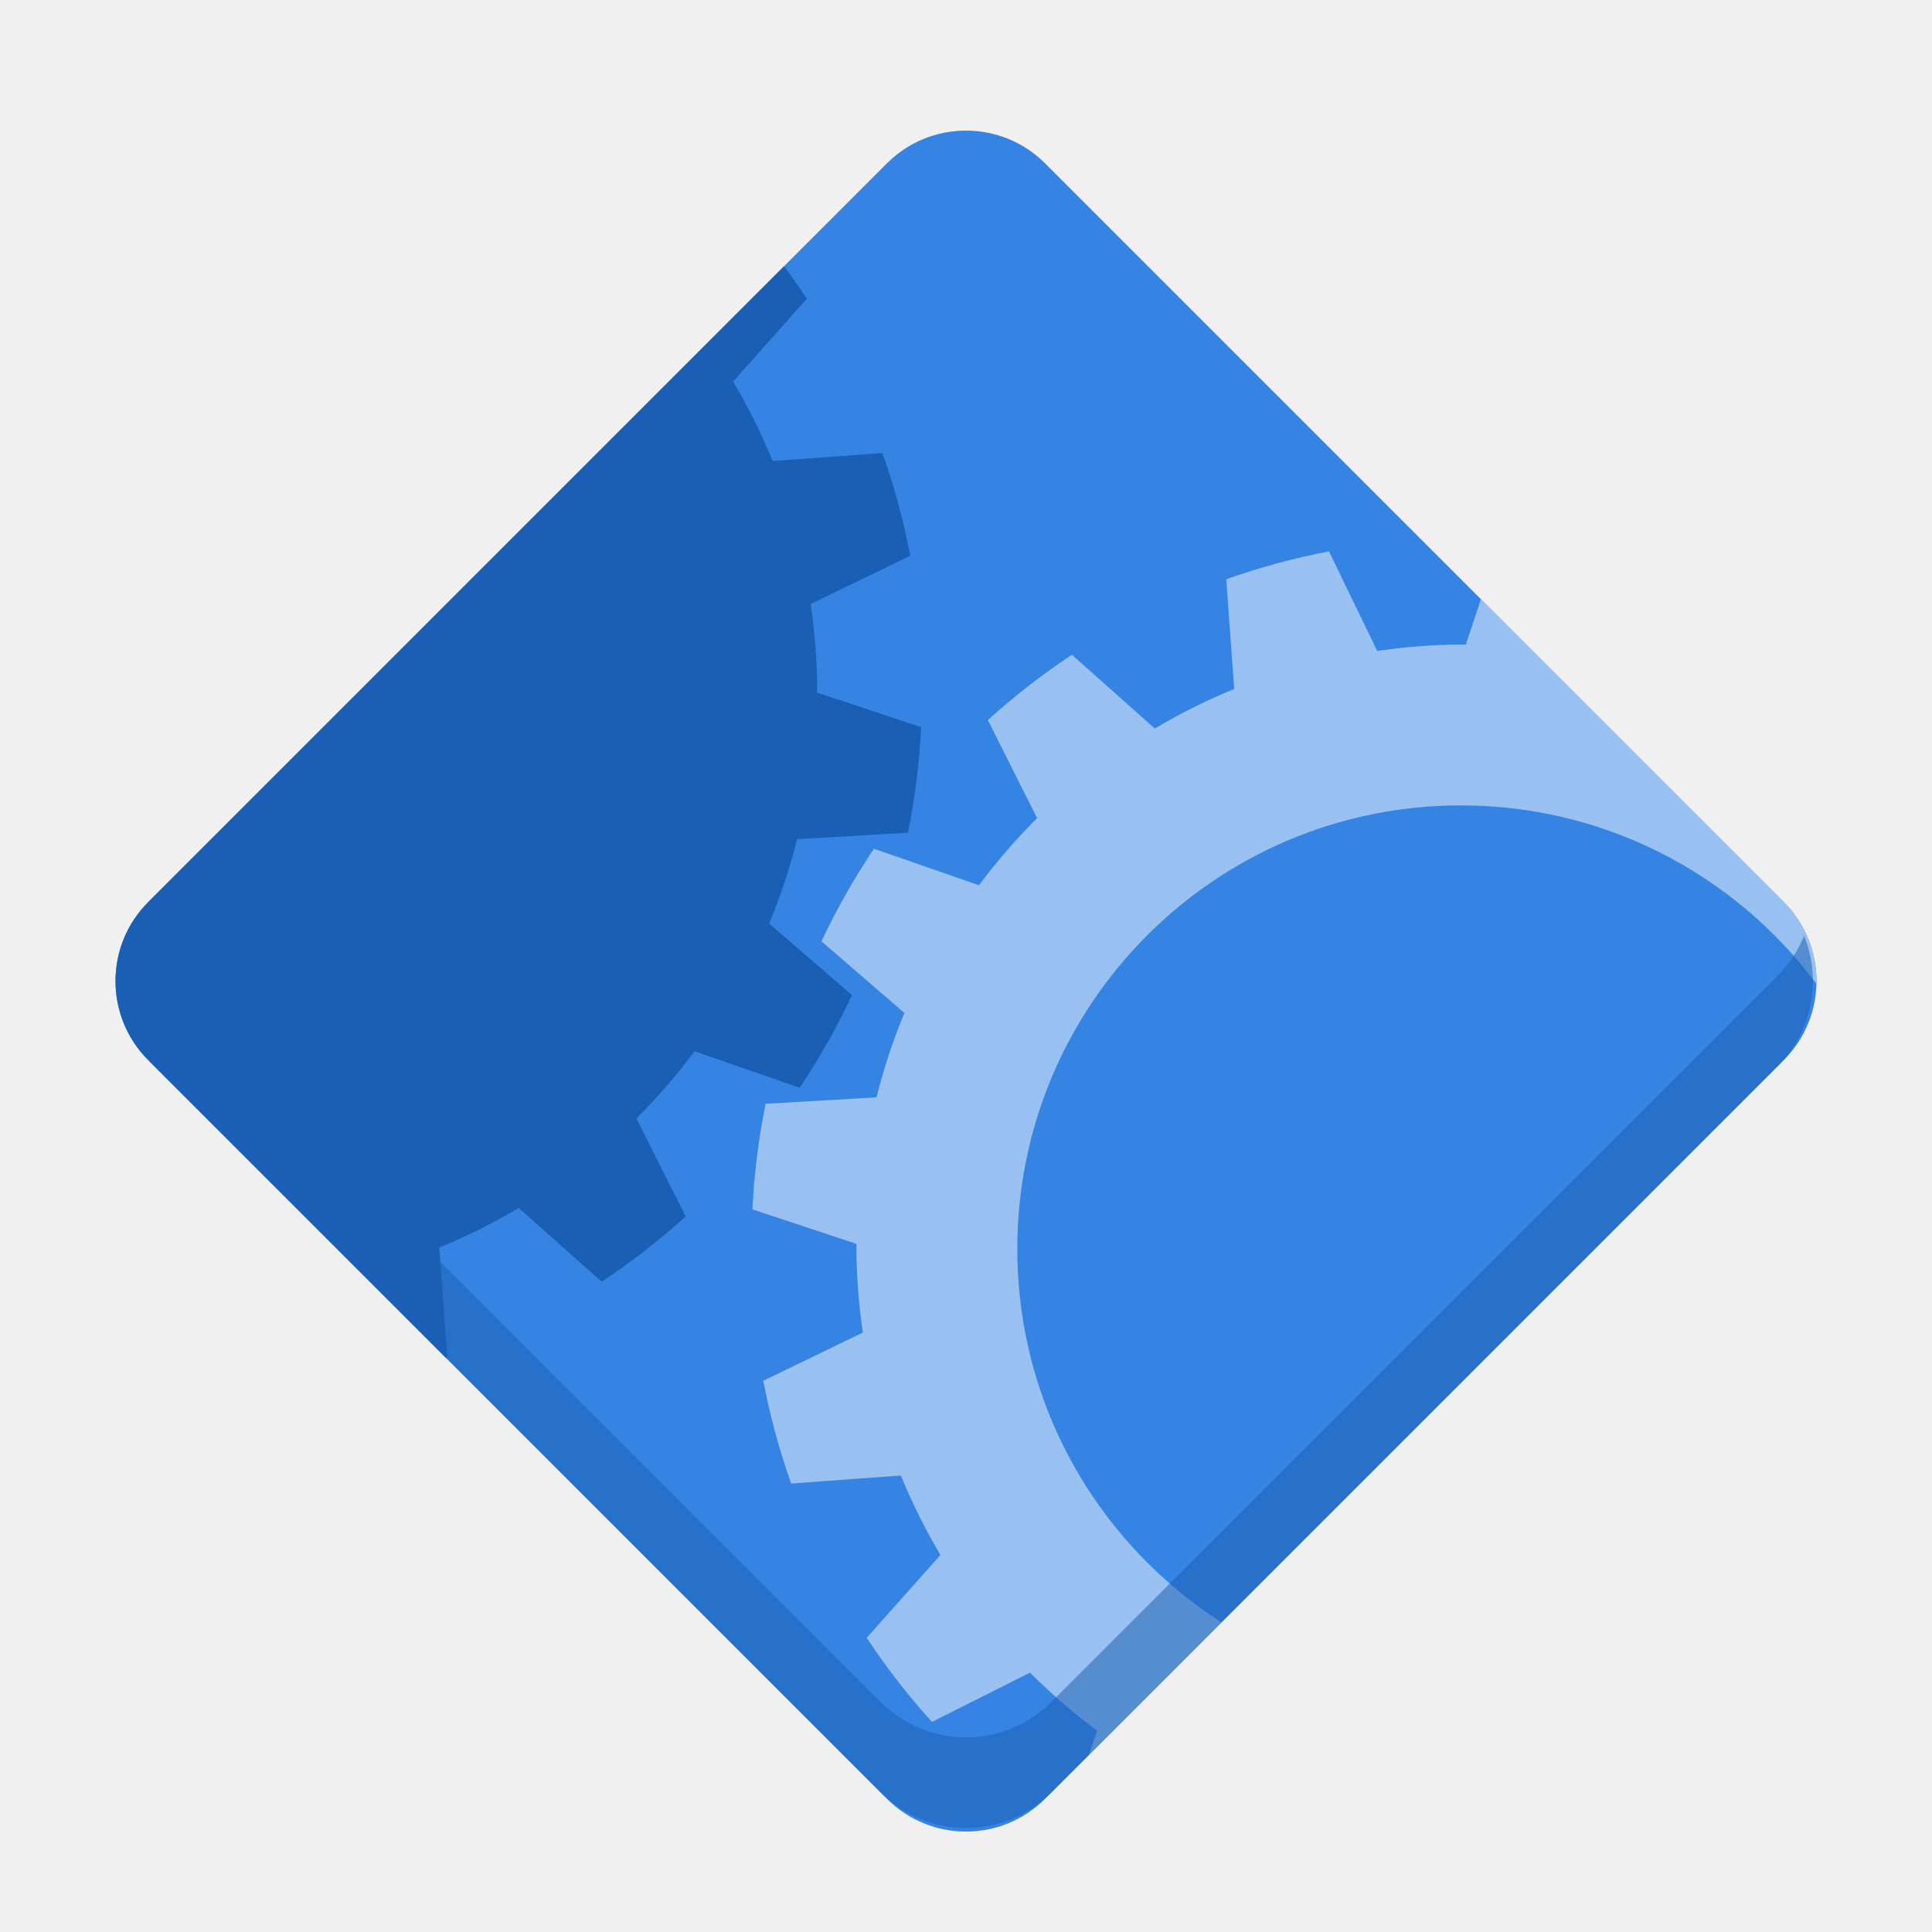
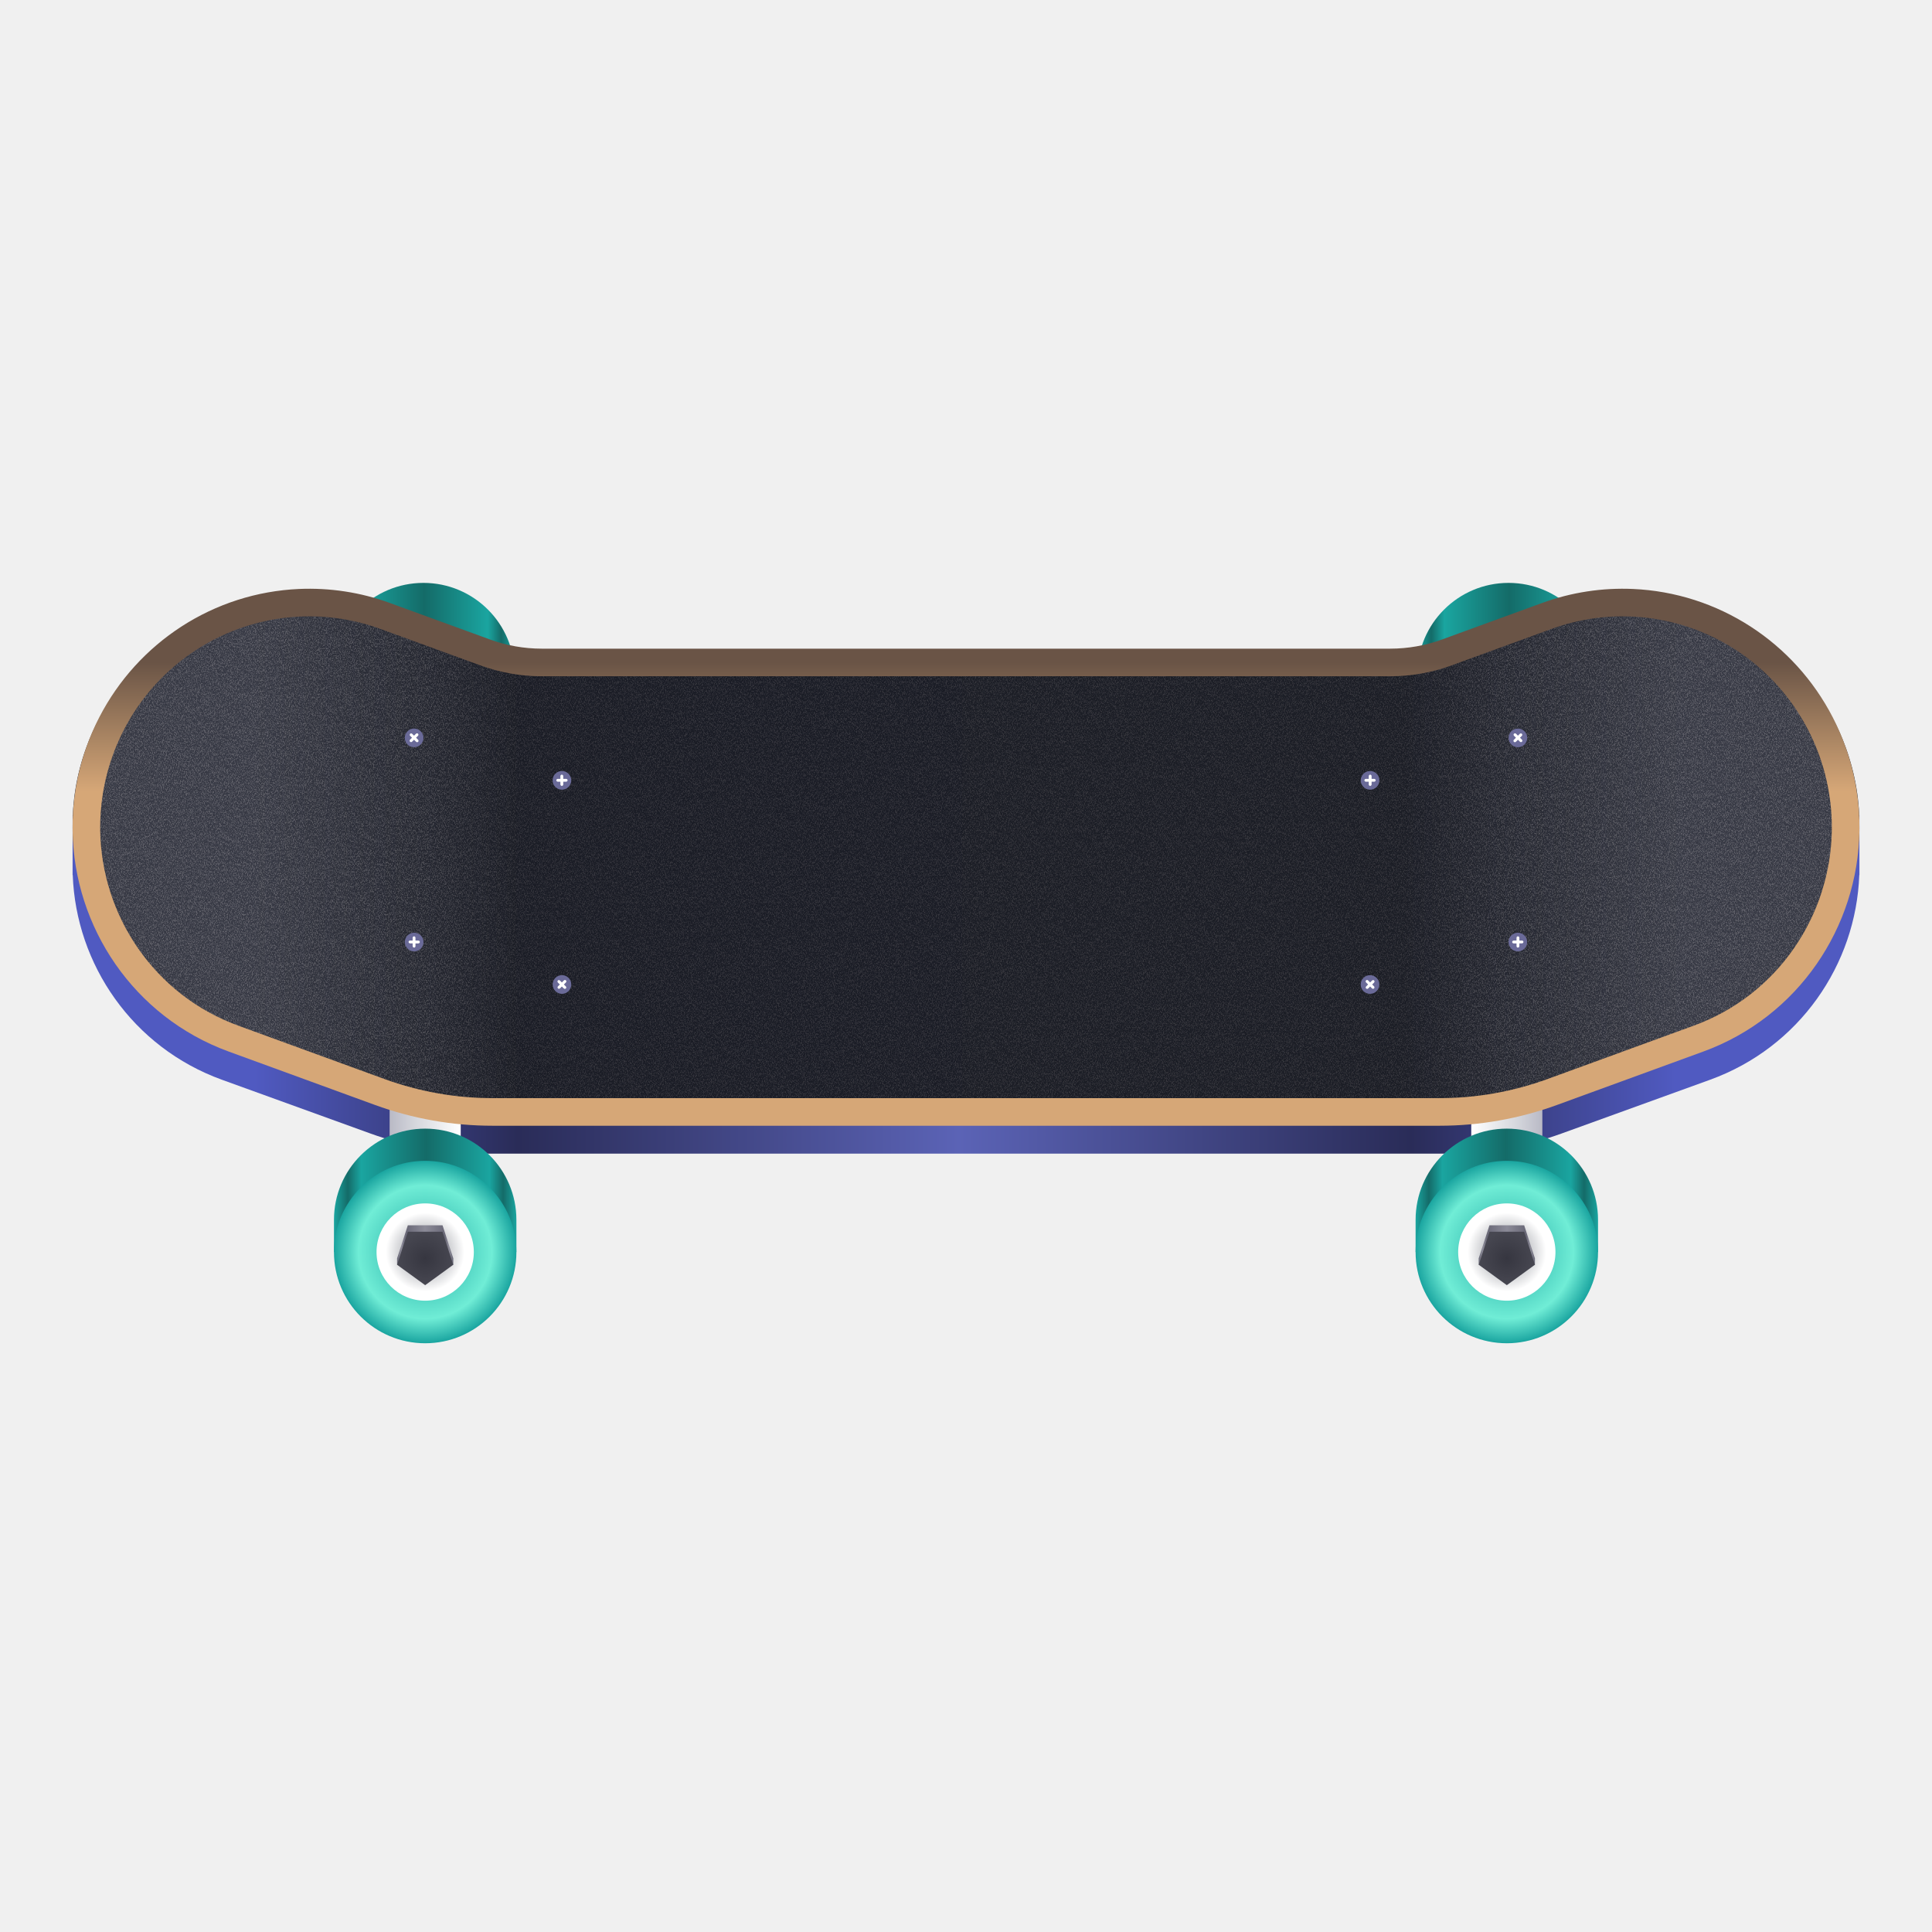
- <svg xmlns="http://www.w3.org/2000/svg" width="33.75mm" height="33.75mm" viewBox="0 0 33.75 33.75" version="1.1" id="svg974">
-   <defs id="defs968">
-     <clipPath clipPathUnits="userSpaceOnUse" id="clipPath18689">
-       <rect clip-path="none" transform="rotate(45)" ry="32" rx="32" y="123.999" x="486.037" height="362.943" width="362.943" id="rect18691" style="display:inline;opacity:1;vector-effect:none;fill:#4a86cf;fill-opacity:1;stroke:none;stroke-width:26.067;stroke-linecap:butt;stroke-linejoin:miter;stroke-miterlimit:4;stroke-dasharray:none;stroke-dashoffset:0;stroke-opacity:1;marker:none;marker-start:none;marker-mid:none;marker-end:none;paint-order:normal;enable-background:new" />
-     </clipPath>
-     <clipPath clipPathUnits="userSpaceOnUse" id="clipPath18689-3">
-       <rect clip-path="none" transform="rotate(45)" ry="32" rx="32" y="123.999" x="486.037" height="362.943" width="362.943" id="rect18691-6" style="display:inline;opacity:1;vector-effect:none;fill:#4a86cf;fill-opacity:1;stroke:none;stroke-width:26.067;stroke-linecap:butt;stroke-linejoin:miter;stroke-miterlimit:4;stroke-dasharray:none;stroke-dashoffset:0;stroke-opacity:1;marker:none;marker-start:none;marker-mid:none;marker-end:none;paint-order:normal;enable-background:new" />
-     </clipPath>
+ <svg xmlns="http://www.w3.org/2000/svg" xmlns:xlink="http://www.w3.org/1999/xlink" viewBox="0 0 128 128" style="display:inline;enable-background:new" version="1.0" id="svg11300" height="128" width="128" xml:space="preserve">
+   <defs id="defs3">
+     <linearGradient id="linearGradient16">
+       <stop style="stop-color:#6a5446;stop-opacity:1;" offset="0" id="stop8" />
+       <stop style="stop-color:#d6a777;stop-opacity:1;" offset="0.286" id="stop12" />
+     </linearGradient>
+     <linearGradient id="linearGradient11">
+       <stop style="stop-color:#b9b9c5;stop-opacity:1;" offset="0" id="stop9" />
+       <stop style="stop-color:#d4d6dc;stop-opacity:1;" offset="0.348" id="stop10" />
+       <stop style="stop-color:#ffffff;stop-opacity:1;" offset="1" id="stop11" />
+     </linearGradient>
+     <linearGradient id="linearGradient166">
+       <stop style="stop-color:#505ac1;stop-opacity:1;" offset="0.102" id="stop170" />
+       <stop style="stop-color:#2a2c58;stop-opacity:1;" offset="0.249" id="stop169" />
+       <stop style="stop-color:#5b63b6;stop-opacity:1;" offset="0.496" id="stop1" />
+       <stop style="stop-color:#2a2c58;stop-opacity:1;" offset="0.749" id="stop167" />
+       <stop style="stop-color:#505ac1;stop-opacity:1;" offset="0.897" id="stop168" />
+     </linearGradient>
+     <linearGradient id="linearGradient145">
+       <stop style="stop-color:#7a7a83;stop-opacity:1;" offset="0.199" id="stop142" />
+       <stop style="stop-color:#555560;stop-opacity:1;" offset="0.25" id="stop143" />
+       <stop style="stop-color:#555560;stop-opacity:1;" offset="0.746" id="stop144" />
+       <stop style="stop-color:#7a7a83;stop-opacity:1;" offset="0.803" id="stop145" />
+     </linearGradient>
+     <linearGradient id="linearGradient136">
+       <stop style="stop-color:#52525a;stop-opacity:1;" offset="0.103" id="stop133" />
+       <stop style="stop-color:#222226;stop-opacity:1;" offset="0.25" id="stop134" />
+       <stop style="stop-color:#232327;stop-opacity:1;" offset="0.746" id="stop135" />
+       <stop style="stop-color:#52525a;stop-opacity:1;" offset="0.899" id="stop136" />
+     </linearGradient>
+     <linearGradient id="linearGradient47">
+       <stop style="stop-color:#363640;stop-opacity:1;" offset="0" id="stop46" />
+       <stop style="stop-color:#474751;stop-opacity:1;" offset="1" id="stop47" />
+     </linearGradient>
+     <linearGradient id="linearGradient44">
+       <stop style="stop-color:#80838b;stop-opacity:1;" offset="0" id="stop45" />
+       <stop style="stop-color:#ffffff;stop-opacity:1;" offset="0.809" id="stop44" />
+     </linearGradient>
+     <linearGradient id="linearGradient43">
+       <stop style="stop-color:#1aa5a0;stop-opacity:1;" offset="0" id="stop41" />
+       <stop style="stop-color:#70edd6;stop-opacity:1;" offset="0.731" id="stop42" />
+       <stop style="stop-color:#1aa5a0;stop-opacity:1;" offset="1" id="stop43" />
+     </linearGradient>
+     <linearGradient id="linearGradient31">
+       <stop style="stop-color:#686776;stop-opacity:1;" offset="0" id="stop32" />
+       <stop style="stop-color:#8c8b98;stop-opacity:1;" offset="0.08" id="stop34" />
+       <stop style="stop-color:#686776;stop-opacity:1;" offset="0.152" id="stop35" />
+       <stop style="stop-color:#8c8b98;stop-opacity:1;" offset="0.499" id="stop38" />
+       <stop style="stop-color:#686776;stop-opacity:0.984;" offset="0.852" id="stop37" />
+       <stop style="stop-color:#8c8b98;stop-opacity:1;" offset="0.927" id="stop36" />
+       <stop style="stop-color:#686776;stop-opacity:1;" offset="1" id="stop33" />
+     </linearGradient>
+     <linearGradient id="linearGradient15">
+       <stop style="stop-color:#1aa5a0;stop-opacity:1;" offset="0" id="stop16" />
+       <stop style="stop-color:#146b68;stop-opacity:1;" offset="0.076" id="stop18" />
+       <stop style="stop-color:#1aa5a0;stop-opacity:1;" offset="0.149" id="stop19" />
+       <stop style="stop-color:#146b68;stop-opacity:1;" offset="0.505" id="stop22" />
+       <stop style="stop-color:#1aa5a0;stop-opacity:1;" offset="0.853" id="stop20" />
+       <stop style="stop-color:#146b68;stop-opacity:1;" offset="0.927" id="stop21" />
+       <stop style="stop-color:#1aa5a0;stop-opacity:1;" offset="1" id="stop17" />
+     </linearGradient>
+     <linearGradient id="linearGradient7">
+       <stop style="stop-color:#666666;stop-opacity:1;" offset="0" id="stop2" />
+       <stop id="stop3" offset="0.053" style="stop-color:#b3b3b3;stop-opacity:1;" />
+       <stop style="stop-color:#999999;stop-opacity:1;" offset="0.105" id="stop4" />
+       <stop id="stop5" offset="0.903" style="stop-color:#999999;stop-opacity:1;" />
+       <stop style="stop-color:#b3b3b3;stop-opacity:1;" offset="0.95" id="stop6" />
+       <stop style="stop-color:#666666;stop-opacity:1;" offset="1" id="stop7" />
+     </linearGradient>
+     <linearGradient xlink:href="#linearGradient7" id="linearGradient2" x1="12" y1="66" x2="116" y2="66" gradientUnits="userSpaceOnUse" gradientTransform="matrix(1.183175,0,0,1.183175,-11.72318,-11.72318)" />
+     <radialGradient xlink:href="#linearGradient43" id="radialGradient15-0-7" cx="35.455" cy="100.311" fx="35.455" fy="100.311" r="7.854" gradientUnits="userSpaceOnUse" gradientTransform="translate(-21.93394,42.61126)" />
+     <radialGradient xlink:href="#linearGradient47" id="radialGradient31-3-8" cx="11.654" cy="103.899" fx="11.654" fy="103.899" r="1.451" gradientTransform="matrix(1,0,0,0.9510565,0,5.085168)" gradientUnits="userSpaceOnUse" />
+     <linearGradient xlink:href="#linearGradient15" id="linearGradient39" gradientUnits="userSpaceOnUse" gradientTransform="translate(-21.93394,42.61126)" x1="27.602" y1="103.079" x2="43.309" y2="103.079" />
+     <linearGradient xlink:href="#linearGradient31" id="linearGradient41" gradientUnits="userSpaceOnUse" gradientTransform="matrix(1.667091,0,0,1.667091,-45.58536,-23.78947)" x1="34.004" y1="100.001" x2="36.906" y2="100.001" />
+     <radialGradient xlink:href="#linearGradient44" id="radialGradient45" cx="35.455" cy="-103.155" fx="35.455" fy="-103.155" r="4.189" gradientUnits="userSpaceOnUse" gradientTransform="translate(-21.93416,246.0773)" />
+     <linearGradient xlink:href="#linearGradient136" id="linearGradient50" x1="4.809" y1="62" x2="123.191" y2="62" gradientUnits="userSpaceOnUse" gradientTransform="translate(0,-5.342567)" />
+     <filter style="color-interpolation-filters:sRGB" id="filter94" x="0" y="0" width="1" height="1">
+       <feTurbulence type="fractalNoise" baseFrequency="20 20.06" numOctaves="4" seed="1" result="turbulence" id="feTurbulence93" />
+       <feComposite in="SourceGraphic" in2="turbulence" operator="in" result="composite1" id="feComposite93" />
+       <feColorMatrix values="1 0 0 0 0 0 1 0 0 0 0 0 1 0 0 0 0 0 2.5 -0.5 " result="color" id="feColorMatrix93" />
+       <feFlood flood-opacity="1" flood-color="rgb(27,51,73)" result="flood" id="feFlood93" />
+       <feMerge result="merge" id="feMerge94">
+         <feMergeNode in="flood" id="feMergeNode93" />
+         <feMergeNode in="color" id="feMergeNode94" />
+       </feMerge>
+       <feComposite in2="SourceGraphic" operator="in" result="composite2" id="feComposite94" />
+     </filter>
+     <filter style="color-interpolation-filters:sRGB" id="filter133" x="0" y="0" width="1" height="1">
+       <feTurbulence type="fractalNoise" baseFrequency="27.185 9.864" numOctaves="4" seed="3" result="turbulence" id="feTurbulence132" />
+       <feComposite in="SourceGraphic" in2="turbulence" operator="in" result="composite1" id="feComposite132" />
+       <feColorMatrix values="1 0 0 0 0 0 1 0 0 0 0 0 1 0 0 0 0 0 3 -1.241 " result="color" id="feColorMatrix132" />
+       <feFlood flood-opacity="1" flood-color="rgb(14,20,36)" result="flood" id="feFlood132" />
+       <feMerge result="merge" id="feMerge133">
+         <feMergeNode in="flood" id="feMergeNode132" />
+         <feMergeNode in="color" id="feMergeNode133" />
+       </feMerge>
+       <feComposite in2="SourceGraphic" operator="in" result="composite2" id="feComposite133" />
+     </filter>
+     <filter style="color-interpolation-filters:sRGB" id="filter133-5" x="0" y="0" width="1" height="1">
+       <feTurbulence type="fractalNoise" baseFrequency="27.185 9.864" numOctaves="4" seed="3" result="turbulence" id="feTurbulence132-9" />
+       <feComposite in="SourceGraphic" in2="turbulence" operator="in" result="composite1" id="feComposite132-4" />
+       <feColorMatrix values="1 0 0 0 0 0 1 0 0 0 0 0 1 0 0 0 0 0 3 -1.241 " result="color" id="feColorMatrix132-9" />
+       <feFlood flood-opacity="1" flood-color="rgb(14,20,36)" result="flood" id="feFlood132-0" />
+       <feMerge result="merge" id="feMerge133-9">
+         <feMergeNode in="flood" id="feMergeNode132-1" />
+         <feMergeNode in="color" id="feMergeNode133-7" />
+       </feMerge>
+       <feComposite in2="SourceGraphic" operator="in" result="composite2" id="feComposite133-7" />
+     </filter>
+     <filter style="color-interpolation-filters:sRGB" id="filter133-5-9" x="0" y="0" width="1" height="1">
+       <feTurbulence type="fractalNoise" baseFrequency="27.185 9.864" numOctaves="4" seed="3" result="turbulence" id="feTurbulence132-9-7" />
+       <feComposite in="SourceGraphic" in2="turbulence" operator="in" result="composite1" id="feComposite132-4-7" />
+       <feColorMatrix values="1 0 0 0 0 0 1 0 0 0 0 0 1 0 0 0 0 0 3 -1.241 " result="color" id="feColorMatrix132-9-6" />
+       <feFlood flood-opacity="1" flood-color="rgb(14,20,36)" result="flood" id="feFlood132-0-7" />
+       <feMerge result="merge" id="feMerge133-9-3">
+         <feMergeNode in="flood" id="feMergeNode132-1-6" />
+         <feMergeNode in="color" id="feMergeNode133-7-5" />
+       </feMerge>
+       <feComposite in2="SourceGraphic" operator="in" result="composite2" id="feComposite133-7-6" />
+     </filter>
+     <linearGradient xlink:href="#linearGradient145" id="linearGradient137" gradientUnits="userSpaceOnUse" x1="4.809" y1="62" x2="123.191" y2="62" gradientTransform="translate(-2.5e-6,-5.342567)" />
+     <filter style="color-interpolation-filters:sRGB" id="filter142" x="-9.3113778e-05" y="-0" width="1" height="1.001">
+       <feTurbulence type="fractalNoise" baseFrequency="27.185 9.864" numOctaves="4" seed="3" result="turbulence" id="feTurbulence141" />
+       <feComposite in="SourceGraphic" in2="turbulence" operator="in" result="composite1" id="feComposite141" />
+       <feColorMatrix values="1 0 0 0 0 0 1 0 0 0 0 0 1 0 0 0 0 0 3 -1.241 " result="color" id="feColorMatrix141" />
+       <feFlood flood-opacity="1" flood-color="rgb(14,20,36)" result="flood" id="feFlood141" />
+       <feMerge result="merge" id="feMerge142">
+         <feMergeNode in="flood" id="feMergeNode141" />
+         <feMergeNode in="color" id="feMergeNode142" />
+       </feMerge>
+       <feComposite in2="SourceGraphic" operator="in" result="composite2" id="feComposite142" />
+       <feGaussianBlur stdDeviation="0.005" id="feGaussianBlur156" />
+     </filter>
+     <linearGradient xlink:href="#linearGradient166" id="linearGradient151" x1="4.809" y1="72.122" x2="123.192" y2="72.122" gradientUnits="userSpaceOnUse" gradientTransform="translate(2.2537593e-6,-9.342738)" />
+     <linearGradient xlink:href="#linearGradient16" id="linearGradient153" gradientUnits="userSpaceOnUse" gradientTransform="matrix(0.9845949,0,0,0.992686,122.8885,-124.8658)" x1="-59.809" y1="170" x2="-59.809" y2="200" />
+     <linearGradient xlink:href="#linearGradient11" id="linearGradient163" x1="38.184" y1="86.912" x2="45.354" y2="86.912" gradientUnits="userSpaceOnUse" gradientTransform="matrix(0.6568314,0,0,0.5666524,0.7340508,26.64746)" />
+     <linearGradient xlink:href="#linearGradient15" id="linearGradient39-0" gradientUnits="userSpaceOnUse" gradientTransform="translate(-21.93394,42.61126)" x1="27.602" y1="103.079" x2="43.309" y2="103.079" />
+     <radialGradient xlink:href="#linearGradient43" id="radialGradient15-0-7-2" cx="35.455" cy="100.311" fx="35.455" fy="100.311" r="7.854" gradientUnits="userSpaceOnUse" gradientTransform="translate(-21.93394,42.61126)" />
+     <radialGradient xlink:href="#linearGradient44" id="radialGradient45-0" cx="35.455" cy="-103.155" fx="35.455" fy="-103.155" r="4.189" gradientUnits="userSpaceOnUse" gradientTransform="translate(-21.93416,246.0773)" />
+     <linearGradient xlink:href="#linearGradient31" id="linearGradient41-5" gradientUnits="userSpaceOnUse" gradientTransform="matrix(1.667091,0,0,1.667091,-45.58536,-23.78947)" x1="34.004" y1="100.001" x2="36.906" y2="100.001" />
+     <radialGradient xlink:href="#linearGradient47" id="radialGradient31-3-8-7" cx="11.654" cy="103.899" fx="11.654" fy="103.899" r="1.451" gradientTransform="matrix(1,0,0,0.9510565,0,5.085168)" gradientUnits="userSpaceOnUse" />
+     <linearGradient xlink:href="#linearGradient11" id="linearGradient12" gradientUnits="userSpaceOnUse" gradientTransform="matrix(0.6568314,0,0,0.5666524,-127.2656,26.64746)" x1="38.184" y1="86.912" x2="45.354" y2="86.912" />
+     <linearGradient xlink:href="#linearGradient15" id="linearGradient1" gradientUnits="userSpaceOnUse" gradientTransform="matrix(0.7694688,0,0,-0.7694688,0.7734187,123.978)" x1="27.602" y1="103.079" x2="43.309" y2="103.079" />
+     <linearGradient xlink:href="#linearGradient15" id="linearGradient3" gradientUnits="userSpaceOnUse" gradientTransform="matrix(0.7694688,0,0,-0.7694688,72.66343,123.978)" x1="27.602" y1="103.079" x2="43.309" y2="103.079" />
  </defs>
-   <g id="layer1" transform="translate(-61.81982,-103.944)">
-     <g transform="matrix(0.2636723,0,0,0.2636723,61.81982,-529.397)" style="display:inline;stroke-width:0.25;enable-background:new" id="g1836">
-       <g transform="matrix(0.25,0,0,0.25,0,2295)" id="g18818" style="stroke-width:0.25">
-         <g style="stroke-width:0.27" transform="matrix(0.9260519,0,0,0.9260519,18.93073,50.87633)" id="g18590">
-           <g style="stroke-width:0.27" id="g18681" clip-path="url(#clipPath18689-3)">
-             <rect style="opacity:1;vector-effect:none;fill:#3584e4;fill-opacity:1;stroke:none;stroke-width:8.221;stroke-linecap:butt;stroke-linejoin:miter;stroke-miterlimit:4;stroke-dasharray:none;stroke-dashoffset:0;stroke-opacity:1;marker:none;marker-start:none;marker-mid:none;marker-end:none;paint-order:normal" id="rect18571" width="424" height="424" x="458.337" y="90.642" rx="10.092" ry="10.092" transform="matrix(0.6052817,0.6052817,-0.6052817,0.6052817,33.44063,99.07363)" clip-path="none" />
-             <circle style="opacity:1;vector-effect:none;fill:#f66151;fill-opacity:1;stroke:none;stroke-width:7.037;stroke-linecap:butt;stroke-linejoin:miter;stroke-miterlimit:4;stroke-dasharray:none;stroke-dashoffset:0;stroke-opacity:1;marker:none;marker-start:none;marker-mid:none;marker-end:none;paint-order:normal" id="path18706" cx="0" cy="0" r="0" transform="translate(0,-212)" />
-             <circle style="opacity:1;vector-effect:none;fill:#f66151;fill-opacity:1;stroke:none;stroke-width:7.037;stroke-linecap:butt;stroke-linejoin:miter;stroke-miterlimit:4;stroke-dasharray:none;stroke-dashoffset:0;stroke-opacity:1;marker:none;marker-start:none;marker-mid:none;marker-end:none;paint-order:normal" id="path18708" cx="0" cy="0" r="0" transform="translate(0,-212)" />
-             <path style="display:inline;opacity:1;vector-effect:none;fill:#98c1f1;fill-opacity:1;stroke:none;stroke-width:7.037;stroke-linecap:butt;stroke-linejoin:miter;stroke-miterlimit:4;stroke-dasharray:none;stroke-dashoffset:0;stroke-opacity:1;marker:none;marker-start:none;marker-mid:none;marker-end:none;paint-order:normal;enable-background:new" d="m 408.92,561.918 -9.886,29.829 a 172.971,172.971 0 0 0 -1.427,-0.071 172.971,172.971 0 0 0 -23.929,1.852 l -13.801,-28.501 a 203.293,203.293 0 0 0 -29.401,7.972 l 2.286,31.405 a 172.971,172.971 0 0 0 -22.732,11.319 l -23.718,-21.103 a 203.293,203.293 0 0 0 -24.059,18.674 l 14.099,28.073 a 172.971,172.971 0 0 0 -16.636,19.211 l -30.058,-10.448 a 203.293,203.293 0 0 0 -15.017,26.488 l 23.73,20.507 a 172.971,172.971 0 0 0 -7.985,24.143 l -31.73,1.849 a 203.293,203.293 0 0 0 -3.778,30.217 l 29.829,9.886 a 172.971,172.971 0 0 0 -0.071,1.427 172.971,172.971 0 0 0 1.852,23.929 l -28.501,13.801 a 203.293,203.293 0 0 0 7.972,29.401 l 31.405,-2.286 a 172.971,172.971 0 0 0 11.319,22.732 l -21.103,23.718 a 203.293,203.293 0 0 0 18.674,24.059 l 28.073,-14.099 a 172.971,172.971 0 0 0 19.211,16.636 l -10.448,30.058 a 203.293,203.293 0 0 0 26.488,15.017 l 20.507,-23.73 a 172.971,172.971 0 0 0 24.143,7.985 l 1.849,31.73 a 203.293,203.293 0 0 0 30.217,3.778 l 9.886,-29.829 a 172.971,172.971 0 0 0 1.427,0.071 172.971,172.971 0 0 0 23.929,-1.852 l 13.801,28.501 a 203.293,203.293 0 0 0 29.401,-7.972 l -2.286,-31.405 a 172.971,172.971 0 0 0 22.732,-11.319 l 23.718,21.103 A 203.293,203.293 0 0 0 532.96,916 l -14.099,-28.073 a 172.971,172.971 0 0 0 16.636,-19.211 l 30.058,10.448 a 203.293,203.293 0 0 0 15.017,-26.488 l -23.73,-20.507 a 172.971,172.971 0 0 0 7.985,-24.143 l 31.73,-1.849 a 203.293,203.293 0 0 0 3.778,-30.217 l -29.829,-9.886 a 172.971,172.971 0 0 0 0.071,-1.427 172.971,172.971 0 0 0 -1.852,-23.929 l 28.501,-13.801 a 203.293,203.293 0 0 0 -7.972,-29.401 l -31.405,2.286 a 172.971,172.971 0 0 0 -11.319,-22.732 l 21.103,-23.718 a 203.293,203.293 0 0 0 -18.674,-24.059 l -28.073,14.099 a 172.971,172.971 0 0 0 -19.211,-16.636 l 10.448,-30.058 A 203.293,203.293 0 0 0 485.636,581.681 l -20.507,23.73 a 172.971,172.971 0 0 0 -24.143,-7.985 l -1.849,-31.73 a 203.293,203.293 0 0 0 -30.217,-3.778 z M 397.607,637.722 A 126.926,126.926 0 0 1 524.532,764.647 126.926,126.926 0 0 1 397.607,891.572 126.926,126.926 0 0 1 270.682,764.647 126.926,126.926 0 0 1 397.607,637.722 Z" id="path18717-4" />
-             <path id="path18758" d="m 51.748,401.284 -9.886,29.829 c -0.476,-0.026 -0.951,-0.05 -1.427,-0.071 -8.01,0.062 -16.005,0.681 -23.929,1.852 L 2.706,404.392 c -9.986,1.918 -19.814,4.583 -29.401,7.972 l 2.286,31.405 c -7.844,3.211 -15.442,6.994 -22.732,11.319 l -23.718,-21.103 c -8.475,5.614 -16.518,11.857 -24.059,18.674 l 14.099,28.073 c -6.009,5.987 -11.569,12.408 -16.636,19.211 l -30.058,-10.448 c -5.661,8.442 -10.68,17.296 -15.017,26.488 l 23.73,20.507 c -3.25,7.841 -5.919,15.91 -7.985,24.143 l -31.73,1.849 c -2.013,9.964 -3.276,20.064 -3.778,30.217 l 29.829,9.886 c -0.026,0.476 -0.05,0.951 -0.071,1.427 0.062,8.01 0.681,16.005 1.852,23.929 l -28.501,13.801 c 1.918,9.986 4.583,19.814 7.972,29.401 l 31.405,-2.286 c 3.211,7.844 6.994,15.442 11.319,22.732 l -21.103,23.718 c 5.614,8.475 11.857,16.518 18.674,24.059 l 28.073,-14.099 c 5.987,6.009 12.408,11.569 19.211,16.636 l -10.448,30.058 c 8.442,5.661 17.296,10.68 26.488,15.017 l 20.507,-23.73 c 7.841,3.25 15.91,5.919 24.143,7.985 l 1.849,31.73 c 9.964,2.013 20.064,3.276 30.217,3.778 l 9.886,-29.829 c 0.476,0.026 0.951,0.05 1.427,0.071 8.01,-0.062 16.005,-0.681 23.929,-1.852 l 13.801,28.501 c 9.986,-1.918 19.814,-4.583 29.401,-7.972 l -2.286,-31.405 c 7.844,-3.211 15.442,-6.994 22.732,-11.319 l 23.718,21.103 c 8.475,-5.614 16.518,-11.857 24.059,-18.674 l -14.099,-28.073 c 6.009,-5.987 11.569,-12.408 16.636,-19.211 l 30.058,10.448 c 5.661,-8.442 10.68,-17.296 15.017,-26.488 l -23.73,-20.507 c 3.25,-7.841 5.919,-15.91 7.985,-24.143 l 31.73,-1.849 c 2.013,-9.964 3.276,-20.064 3.778,-30.217 l -29.829,-9.886 c 0.026,-0.476 0.05,-0.951 0.071,-1.427 -0.062,-8.01 -0.681,-16.005 -1.852,-23.929 l 28.501,-13.801 c -1.918,-9.986 -4.583,-19.814 -7.972,-29.401 l -31.405,2.286 c -3.211,-7.844 -6.994,-15.442 -11.319,-22.732 l 21.103,-23.718 c -5.614,-8.475 -11.857,-16.518 -18.674,-24.059 l -28.073,14.099 c -5.987,-6.009 -12.408,-11.569 -19.211,-16.636 l 10.448,-30.058 c -8.442,-5.661 -17.296,-10.68 -26.488,-15.017 l -20.507,23.73 c -7.841,-3.25 -15.91,-5.919 -24.143,-7.985 l -1.849,-31.73 c -9.964,-2.013 -20.064,-3.276 -30.217,-3.778 z" style="display:inline;opacity:1;vector-effect:none;fill:#1a5fb4;fill-opacity:1;stroke:none;stroke-width:7.037;stroke-linecap:butt;stroke-linejoin:miter;stroke-miterlimit:4;stroke-dasharray:none;stroke-dashoffset:0;stroke-opacity:1;marker:none;marker-start:none;marker-mid:none;marker-end:none;paint-order:normal;enable-background:new" />
-           </g>
-         </g>
-         <path style="display:inline;opacity:0.534;vector-effect:none;fill:#1a5fb4;fill-opacity:1;stroke:none;stroke-width:1.629;stroke-linecap:butt;stroke-linejoin:miter;stroke-miterlimit:4;stroke-dasharray:none;stroke-dashoffset:0;stroke-opacity:1;marker:none;marker-start:none;marker-mid:none;marker-end:none;paint-order:normal;enable-background:new" clip-path="none" d="m 8.477,2676 c -1.171,2.887 -0.583,6.308 1.766,8.656 l 48.102,48.102 c 3.134,3.134 8.179,3.134 11.312,0 l 48.102,-48.102 c 2.348,-2.348 2.937,-5.77 1.766,-8.656 -0.392,0.966 -0.98,1.871 -1.766,2.656 l -48.102,48.102 c -3.134,3.134 -8.179,3.134 -11.312,0 L 10.242,2678.656 C 9.457,2677.871 8.868,2676.965 8.477,2676 Z" transform="matrix(4,0,0,4,0,-10028)" id="rect18571-6" />
-       </g>
-       <rect y="2402" x="-1.5000001e-06" height="128" width="128" id="rect9125-7-2" style="display:inline;opacity:1;vector-effect:none;fill:none;fill-opacity:1;stroke:none;stroke-width:1.25;stroke-linecap:butt;stroke-linejoin:miter;stroke-miterlimit:4;stroke-dasharray:none;stroke-dashoffset:0;stroke-opacity:1;marker:none;marker-start:none;marker-mid:none;marker-end:none;paint-order:normal;enable-background:new" />
-     </g>
+   <path d="m 123.191,54 h -0.895 c -1.462,4.043 -4.643,7.433 -9.002,9.012 l -9.838,3.562 c -2.437,0.882 -5.009,1.334 -7.602,1.334 H 86.094 75.047 64 52.953 41.906 32.145 c -2.592,-1.04e-4 -5.164,-0.452 -7.602,-1.334 l -9.838,-3.562 C 10.346,61.433 7.167,58.043 5.705,54 H 4.809 v 3.426 c -2.2e-6,0.005 -2.3e-6,0.009 0,0.014 v 0.531 h 0.01 c 0.215,5.932 3.963,11.421 9.887,13.566 l 9.838,3.562 c 2.437,0.882 5.009,1.334 7.602,1.334 H 41.906 52.953 64 75.047 86.094 95.855 c 2.592,-1.04e-4 5.164,-0.452 7.602,-1.334 l 9.838,-3.562 c 5.924,-2.145 9.672,-7.634 9.887,-13.566 h 0.01 v -0.531 c 10e-6,-0.005 10e-6,-0.009 0,-0.014 z" style="baseline-shift:baseline;display:inline;overflow:visible;vector-effect:none;fill:url(#linearGradient151);stroke-linecap:round;paint-order:stroke fill markers;enable-background:accumulate;stop-color:#000000" id="path1" />
+   <path id="path9-2-8-1-12" style="display:inline;fill:url(#linearGradient1);stroke-width:1.044;stroke-linejoin:round;paint-order:stroke fill markers;enable-background:new" d="M 28.055,50.706 A 6.043,6.043 0 0 1 22.4,46.792 H 22.012 v -2.128 -0.003 a 6.043,6.043 0 0 1 6.043,-6.043 6.043,6.043 0 0 1 6.043,6.043 v 2.131 h -0.388 a 6.043,6.043 0 0 1 -5.655,3.913 z" />
+   <path id="path9-2-8-1-12-1" style="display:inline;fill:url(#linearGradient3);stroke-width:1.044;stroke-linejoin:round;paint-order:stroke fill markers;enable-background:new" d="M 99.945,50.706 A 6.043,6.043 0 0 1 94.29,46.792 h -0.388 v -2.128 -0.003 a 6.043,6.043 0 0 1 6.043,-6.043 6.043,6.043 0 0 1 6.043,6.043 v 2.131 h -0.388 a 6.043,6.043 0 0 1 -5.655,3.913 z" />
+   <rect style="display:inline;opacity:1;fill:url(#linearGradient163);stroke:none;stroke-width:1.129;stroke-linecap:round;stroke-linejoin:miter;stroke-dasharray:none;stroke-opacity:1;paint-order:stroke fill markers;enable-background:new" id="rect161" width="4.71" height="5.28" x="25.814" y="73.256" />
+   <rect style="display:inline;fill:url(#linearGradient12);stroke:none;stroke-width:1.129;stroke-linecap:round;stroke-linejoin:miter;stroke-dasharray:none;stroke-opacity:1;paint-order:stroke fill markers;enable-background:new" id="rect161-7" width="4.71" height="5.28" x="-102.185" y="73.256" transform="scale(-1,1)" />
+   <path id="path37" style="baseline-shift:baseline;display:inline;overflow:visible;opacity:1;vector-effect:none;fill:url(#linearGradient50);stroke-linecap:round;paint-order:stroke fill markers;enable-background:accumulate;stop-color:#000000;stop-opacity:1" d="m 19.139,39.673 c -0.653,0.029 -1.307,0.101 -1.955,0.217 -5.276,0.939 -9.65,4.622 -11.475,9.66 -0.637,1.759 -0.925,3.56 -0.898,5.326 0.089,6.053 3.865,11.701 9.895,13.885 l 9.838,3.562 a 22.33,22.33 0 0 0 7.602,1.334 H 41.906 52.953 64 75.047 86.094 95.855 a 22.33,22.33 0 0 0 7.602,-1.334 l 9.838,-3.562 c 6.03,-2.184 9.805,-7.831 9.895,-13.885 0.026,-1.766 -0.261,-3.567 -0.898,-5.326 -1.825,-5.039 -6.199,-8.721 -11.475,-9.66 -0.648,-0.115 -1.302,-0.187 -1.955,-0.217 -1.96,-0.088 -3.924,0.208 -5.781,0.881 l -6.734,2.438 a 11.142,11.142 0 0 1 -3.793,0.666 H 86.094 75.047 64 52.953 41.906 35.447 a 11.142,11.142 0 0 1 -3.793,-0.666 l -6.734,-2.438 C 23.063,39.882 21.099,39.585 19.139,39.673 Z" />
+   <path id="path37-08" style="baseline-shift:baseline;display:inline;overflow:visible;opacity:0.4;vector-effect:none;fill:url(#linearGradient137);stroke-linecap:round;paint-order:stroke fill markers;filter:url(#filter142);enable-background:accumulate;stop-color:#000000" d="m 19.139,39.673 c -0.653,0.029 -1.307,0.101 -1.955,0.217 -5.276,0.939 -9.65,4.622 -11.475,9.66 -0.637,1.759 -0.925,3.56 -0.898,5.326 0.089,6.053 3.865,11.701 9.895,13.885 l 9.838,3.562 a 22.33,22.33 0 0 0 7.602,1.334 h 9.762 11.047 11.047 11.047 11.047 9.762 a 22.33,22.33 0 0 0 7.602,-1.334 l 9.838,-3.562 c 6.03,-2.184 9.805,-7.831 9.895,-13.885 0.026,-1.766 -0.261,-3.567 -0.898,-5.326 -1.825,-5.039 -6.199,-8.721 -11.475,-9.66 -0.648,-0.115 -1.302,-0.187 -1.955,-0.217 -1.96,-0.088 -3.924,0.208 -5.781,0.881 l -6.734,2.438 a 11.142,11.142 0 0 1 -3.793,0.666 h -6.459 -11.047 -11.047 -11.047 -11.047 -6.459 a 11.142,11.142 0 0 1 -3.793,-0.666 l -6.734,-2.438 c -1.857,-0.672 -3.821,-0.969 -5.781,-0.881 z" />
+   <path id="path37-0-8-5-1-4" style="baseline-shift:baseline;display:inline;overflow:visible;fill:none;stroke:url(#linearGradient153);stroke-width:1.829;stroke-linecap:round;stroke-dasharray:none;paint-order:stroke fill markers;enable-background:accumulate;stop-color:#000000" d="m 19.831,39.935 c -0.643,0.029 -1.287,0.101 -1.925,0.215 -5.195,0.932 -9.501,4.588 -11.298,9.589 -0.627,1.746 -0.91,3.534 -0.885,5.287 0.088,6.009 3.805,11.615 9.742,13.783 l 9.686,3.536 a 21.986,22.167 0 0 0 7.484,1.324 h 9.611 10.877 10.877 10.877 10.877 9.611 a 21.986,22.167 0 0 0 7.484,-1.324 l 9.686,-3.536 c 5.937,-2.168 9.654,-7.774 9.742,-13.783 0.026,-1.753 -0.257,-3.541 -0.885,-5.287 -1.797,-5.002 -6.103,-8.657 -11.298,-9.589 -0.638,-0.115 -1.282,-0.186 -1.925,-0.215 -1.93,-0.088 -3.864,0.207 -5.692,0.874 l -6.631,2.42 a 10.97,11.061 0 0 1 -3.735,0.661 H 85.754 74.878 64.001 53.124 42.248 35.888 A 10.97,11.061 0 0 1 32.154,43.229 L 25.523,40.81 C 23.695,40.142 21.761,39.848 19.831,39.935 Z" />
+   <g id="g3" style="display:inline;enable-background:new" transform="matrix(0,1.384698,-1.384698,0,174.0262,9.25898)">
+     <circle style="fill:#6a6a98;fill-opacity:1;stroke-width:1.88;stroke-linejoin:round;paint-order:stroke fill markers" id="path27" cx="40.418" cy="98.79" r="0.447" />
+     <path id="path28" style="baseline-shift:baseline;display:inline;overflow:visible;opacity:1;vector-effect:none;fill:#ffffff;stroke-width:1.589;stroke-linecap:round;stroke-linejoin:round;paint-order:stroke fill markers;enable-background:accumulate;stop-color:#000000;stop-opacity:1" d="m 40.601,98.597 a 0.07,0.07 0 0 0 -0.092,0.009 l -0.092,0.092 -0.097,-0.097 a 0.07,0.07 0 0 0 -0.099,-0.002 0.07,0.07 0 0 0 0.002,0.099 l 0.097,0.097 -0.092,0.092 a 0.07,0.07 0 0 0 -0.002,0.099 0.07,0.07 0 0 0 0.099,-0.002 l 0.092,-0.092 0.088,0.088 a 0.07,0.07 0 0 0 0.099,0.002 0.07,0.07 0 0 0 -0.002,-0.099 l -0.088,-0.088 0.092,-0.092 a 0.07,0.07 0 0 0 0.002,-0.099 0.07,0.07 0 0 0 -0.007,-0.007 z" />
+     <circle style="display:inline;fill:#6a6a98;fill-opacity:1;stroke-width:1.88;stroke-linejoin:round;paint-order:stroke fill markers;enable-background:new" id="path27-5" cx="30.65" cy="98.792" r="0.447" />
+     <path id="path28-4" style="baseline-shift:baseline;display:inline;overflow:visible;vector-effect:none;fill:#ffffff;stroke-width:1.589;stroke-linecap:round;stroke-linejoin:round;paint-order:stroke fill markers;enable-background:accumulate;stop-color:#000000" d="m 30.916,98.788 a 0.07,0.07 0 0 0 -0.071,-0.059 h -0.13 v -0.137 a 0.07,0.07 0 0 0 -0.068,-0.071 0.07,0.07 0 0 0 -0.068,0.071 v 0.137 h -0.13 a 0.07,0.07 0 0 0 -0.071,0.068 0.07,0.07 0 0 0 0.071,0.068 h 0.13 v 0.124 a 0.07,0.07 0 0 0 0.068,0.071 0.07,0.07 0 0 0 0.068,-0.071 v -0.124 h 0.13 a 0.07,0.07 0 0 0 0.071,-0.068 0.07,0.07 0 0 0 0,-0.009 z" />
+     <circle style="display:inline;fill:#6a6a98;fill-opacity:1;stroke-width:1.88;stroke-linejoin:round;paint-order:stroke fill markers;enable-background:new" id="path27-31" cx="38.387" cy="105.862" r="0.447" />
+     <path id="path28-9" style="baseline-shift:baseline;display:inline;overflow:visible;opacity:1;vector-effect:none;fill:#ffffff;stroke-width:1.589;stroke-linecap:round;stroke-linejoin:round;paint-order:stroke fill markers;enable-background:accumulate;stop-color:#000000;stop-opacity:1" d="m 38.653,105.858 a 0.07,0.07 0 0 0 -0.071,-0.059 h -0.13 v -0.137 a 0.07,0.07 0 0 0 -0.068,-0.071 0.07,0.07 0 0 0 -0.068,0.071 v 0.137 H 38.184 a 0.07,0.07 0 0 0 -0.071,0.068 0.07,0.07 0 0 0 0.071,0.068 h 0.13 v 0.124 a 0.07,0.07 0 0 0 0.068,0.071 0.07,0.07 0 0 0 0.068,-0.071 v -0.124 h 0.13 a 0.07,0.07 0 0 0 0.071,-0.068 0.07,0.07 0 0 0 0,-0.009 z" />
+     <circle style="display:inline;fill:#6a6a98;fill-opacity:1;stroke-width:1.88;stroke-linejoin:round;paint-order:stroke fill markers;enable-background:new" id="path27-5-47" cx="28.618" cy="105.864" r="0.447" />
+     <path id="path28-4-8" style="baseline-shift:baseline;display:inline;overflow:visible;vector-effect:none;fill:#ffffff;stroke-width:1.589;stroke-linecap:round;stroke-linejoin:round;paint-order:stroke fill markers;enable-background:accumulate;stop-color:#000000" d="m 28.808,106.052 a 0.07,0.07 0 0 0 -0.009,-0.092 l -0.092,-0.092 0.097,-0.097 a 0.07,0.07 0 0 0 0.002,-0.099 0.07,0.07 0 0 0 -0.099,0.002 l -0.097,0.097 -0.092,-0.092 a 0.07,0.07 0 0 0 -0.099,-0.002 0.07,0.07 0 0 0 0.002,0.099 l 0.092,0.092 -0.088,0.088 a 0.07,0.07 0 0 0 -0.002,0.099 0.07,0.07 0 0 0 0.099,-0.002 l 0.088,-0.088 0.092,0.092 a 0.07,0.07 0 0 0 0.099,0.002 0.07,0.07 0 0 0 0.007,-0.007 z" />
+   </g>
+   <g id="g2-2-6" transform="matrix(0.7694688,0,0,-0.7694688,17.76538,192.9252)" style="display:inline;enable-background:new">
+     <path id="path9-2-8-1" style="display:inline;fill:url(#linearGradient39);stroke-width:1.356;stroke-linejoin:round;paint-order:stroke fill markers;enable-background:new" d="m 13.521,137.836 a 7.854,7.854 0 0 0 -7.35,5.086 h -0.504 v 2.766 0.004 a 7.854,7.854 0 0 0 7.854,7.854 7.854,7.854 0 0 0 7.854,-7.854 V 142.922 H 20.871 a 7.854,7.854 0 0 0 -7.35,-5.086 z" />
+     <circle style="fill:url(#radialGradient15-0-7);stroke-width:1.356;stroke-linejoin:round;paint-order:stroke fill markers" id="path9-9-0" cx="13.521" cy="142.922" r="7.854" />
+     <circle style="display:inline;fill:url(#radialGradient45);stroke-width:1.049;stroke-linejoin:round;paint-order:stroke fill markers;enable-background:new" id="path10-7-6" cx="13.521" cy="142.922" r="4.189" />
+     <path id="path15-5-3-3" style="display:inline;fill:url(#linearGradient41);fill-opacity:1;stroke-width:1.973;stroke-linejoin:round;paint-order:stroke fill markers;enable-background:new" d="m 13.521,140.622 -1.657,1.205 h -0.762 v 0.554 l 0.925,2.843 h 2.989 l 0.925,-2.843 v -0.554 h -0.762 z" />
+     <path style="fill:url(#radialGradient31-3-8);fill-opacity:1;stroke-width:1.183;stroke-linejoin:round;paint-order:stroke fill markers" id="path15-6-2" d="m 11.654,105.278 -1.451,-1.054 0.554,-1.705 1.793,0 0.554,1.705 z" transform="matrix(1.667138,0,0,-1.667138,-5.90892,315.5828)" />
+   </g>
+   <g id="g3-7" style="display:inline;enable-background:new" transform="matrix(0,1.384698,1.384698,0,-46.02623,9.25898)">
+     <circle style="fill:#6a6a98;fill-opacity:1;stroke-width:1.88;stroke-linejoin:round;paint-order:stroke fill markers" id="path27-6" cx="40.418" cy="98.79" r="0.447" />
+     <path id="path28-7" style="baseline-shift:baseline;display:inline;overflow:visible;opacity:1;vector-effect:none;fill:#ffffff;stroke-width:1.589;stroke-linecap:round;stroke-linejoin:round;paint-order:stroke fill markers;enable-background:accumulate;stop-color:#000000;stop-opacity:1" d="m 40.601,98.597 a 0.07,0.07 0 0 0 -0.092,0.009 l -0.092,0.092 -0.097,-0.097 a 0.07,0.07 0 0 0 -0.099,-0.002 0.07,0.07 0 0 0 0.002,0.099 l 0.097,0.097 -0.092,0.092 a 0.07,0.07 0 0 0 -0.002,0.099 0.07,0.07 0 0 0 0.099,-0.002 l 0.092,-0.092 0.088,0.088 a 0.07,0.07 0 0 0 0.099,0.002 0.07,0.07 0 0 0 -0.002,-0.099 l -0.088,-0.088 0.092,-0.092 a 0.07,0.07 0 0 0 0.002,-0.099 0.07,0.07 0 0 0 -0.007,-0.007 z" />
+     <circle style="display:inline;fill:#6a6a98;fill-opacity:1;stroke-width:1.88;stroke-linejoin:round;paint-order:stroke fill markers;enable-background:new" id="path27-5-36" cx="30.65" cy="98.792" r="0.447" />
+     <path id="path28-4-5" style="baseline-shift:baseline;display:inline;overflow:visible;vector-effect:none;fill:#ffffff;stroke-width:1.589;stroke-linecap:round;stroke-linejoin:round;paint-order:stroke fill markers;enable-background:accumulate;stop-color:#000000" d="m 30.916,98.788 a 0.07,0.07 0 0 0 -0.071,-0.059 h -0.13 v -0.137 a 0.07,0.07 0 0 0 -0.068,-0.071 0.07,0.07 0 0 0 -0.068,0.071 v 0.137 h -0.13 a 0.07,0.07 0 0 0 -0.071,0.068 0.07,0.07 0 0 0 0.071,0.068 h 0.13 v 0.124 a 0.07,0.07 0 0 0 0.068,0.071 0.07,0.07 0 0 0 0.068,-0.071 v -0.124 h 0.13 a 0.07,0.07 0 0 0 0.071,-0.068 0.07,0.07 0 0 0 0,-0.009 z" />
+     <circle style="display:inline;fill:#6a6a98;fill-opacity:1;stroke-width:1.88;stroke-linejoin:round;paint-order:stroke fill markers;enable-background:new" id="path27-31-6" cx="38.387" cy="105.862" r="0.447" />
+     <path id="path28-9-3" style="baseline-shift:baseline;display:inline;overflow:visible;opacity:1;vector-effect:none;fill:#ffffff;stroke-width:1.589;stroke-linecap:round;stroke-linejoin:round;paint-order:stroke fill markers;enable-background:accumulate;stop-color:#000000;stop-opacity:1" d="m 38.653,105.858 a 0.07,0.07 0 0 0 -0.071,-0.059 h -0.13 v -0.137 a 0.07,0.07 0 0 0 -0.068,-0.071 0.07,0.07 0 0 0 -0.068,0.071 v 0.137 H 38.184 a 0.07,0.07 0 0 0 -0.071,0.068 0.07,0.07 0 0 0 0.071,0.068 h 0.13 v 0.124 a 0.07,0.07 0 0 0 0.068,0.071 0.07,0.07 0 0 0 0.068,-0.071 v -0.124 h 0.13 a 0.07,0.07 0 0 0 0.071,-0.068 0.07,0.07 0 0 0 0,-0.009 z" />
+     <circle style="display:inline;fill:#6a6a98;fill-opacity:1;stroke-width:1.88;stroke-linejoin:round;paint-order:stroke fill markers;enable-background:new" id="path27-5-47-9" cx="28.618" cy="105.864" r="0.447" />
+     <path id="path28-4-8-4" style="baseline-shift:baseline;display:inline;overflow:visible;vector-effect:none;fill:#ffffff;stroke-width:1.589;stroke-linecap:round;stroke-linejoin:round;paint-order:stroke fill markers;enable-background:accumulate;stop-color:#000000" d="m 28.808,106.052 a 0.07,0.07 0 0 0 -0.009,-0.092 l -0.092,-0.092 0.097,-0.097 a 0.07,0.07 0 0 0 0.002,-0.099 0.07,0.07 0 0 0 -0.099,0.002 l -0.097,0.097 -0.092,-0.092 a 0.07,0.07 0 0 0 -0.099,-0.002 0.07,0.07 0 0 0 0.002,0.099 l 0.092,0.092 -0.088,0.088 a 0.07,0.07 0 0 0 -0.002,0.099 0.07,0.07 0 0 0 0.099,-0.002 l 0.088,-0.088 0.092,0.092 a 0.07,0.07 0 0 0 0.099,0.002 0.07,0.07 0 0 0 0.007,-0.007 z" />
+   </g>
+   <g id="g2-2-6-8" transform="matrix(-0.7694688,0,0,-0.7694688,110.2342,192.9252)" style="display:inline;enable-background:new">
+     <path id="path9-2-8-1-1" style="display:inline;fill:url(#linearGradient39-0);stroke-width:1.356;stroke-linejoin:round;paint-order:stroke fill markers;enable-background:new" d="m 13.521,137.836 a 7.854,7.854 0 0 0 -7.35,5.086 h -0.504 v 2.766 0.004 a 7.854,7.854 0 0 0 7.854,7.854 7.854,7.854 0 0 0 7.854,-7.854 V 142.922 H 20.871 a 7.854,7.854 0 0 0 -7.35,-5.086 z" />
+     <circle style="fill:url(#radialGradient15-0-7-2);stroke-width:1.356;stroke-linejoin:round;paint-order:stroke fill markers" id="path9-9-0-2" cx="13.521" cy="142.922" r="7.854" />
+     <circle style="display:inline;fill:url(#radialGradient45-0);stroke-width:1.049;stroke-linejoin:round;paint-order:stroke fill markers;enable-background:new" id="path10-7-6-9" cx="13.521" cy="142.922" r="4.189" />
+     <path id="path15-5-3-3-3" style="display:inline;fill:url(#linearGradient41-5);fill-opacity:1;stroke-width:1.973;stroke-linejoin:round;paint-order:stroke fill markers;enable-background:new" d="m 13.521,140.622 -1.657,1.205 h -0.762 v 0.554 l 0.925,2.843 h 2.989 l 0.925,-2.843 v -0.554 h -0.762 z" />
+     <path style="fill:url(#radialGradient31-3-8-7);fill-opacity:1;stroke-width:1.183;stroke-linejoin:round;paint-order:stroke fill markers" id="path15-6-2-9" d="m 11.654,105.278 -1.451,-1.054 0.554,-1.705 1.793,0 0.554,1.705 z" transform="matrix(1.667138,0,0,-1.667138,-5.90892,315.5828)" />
  </g>
</svg>
